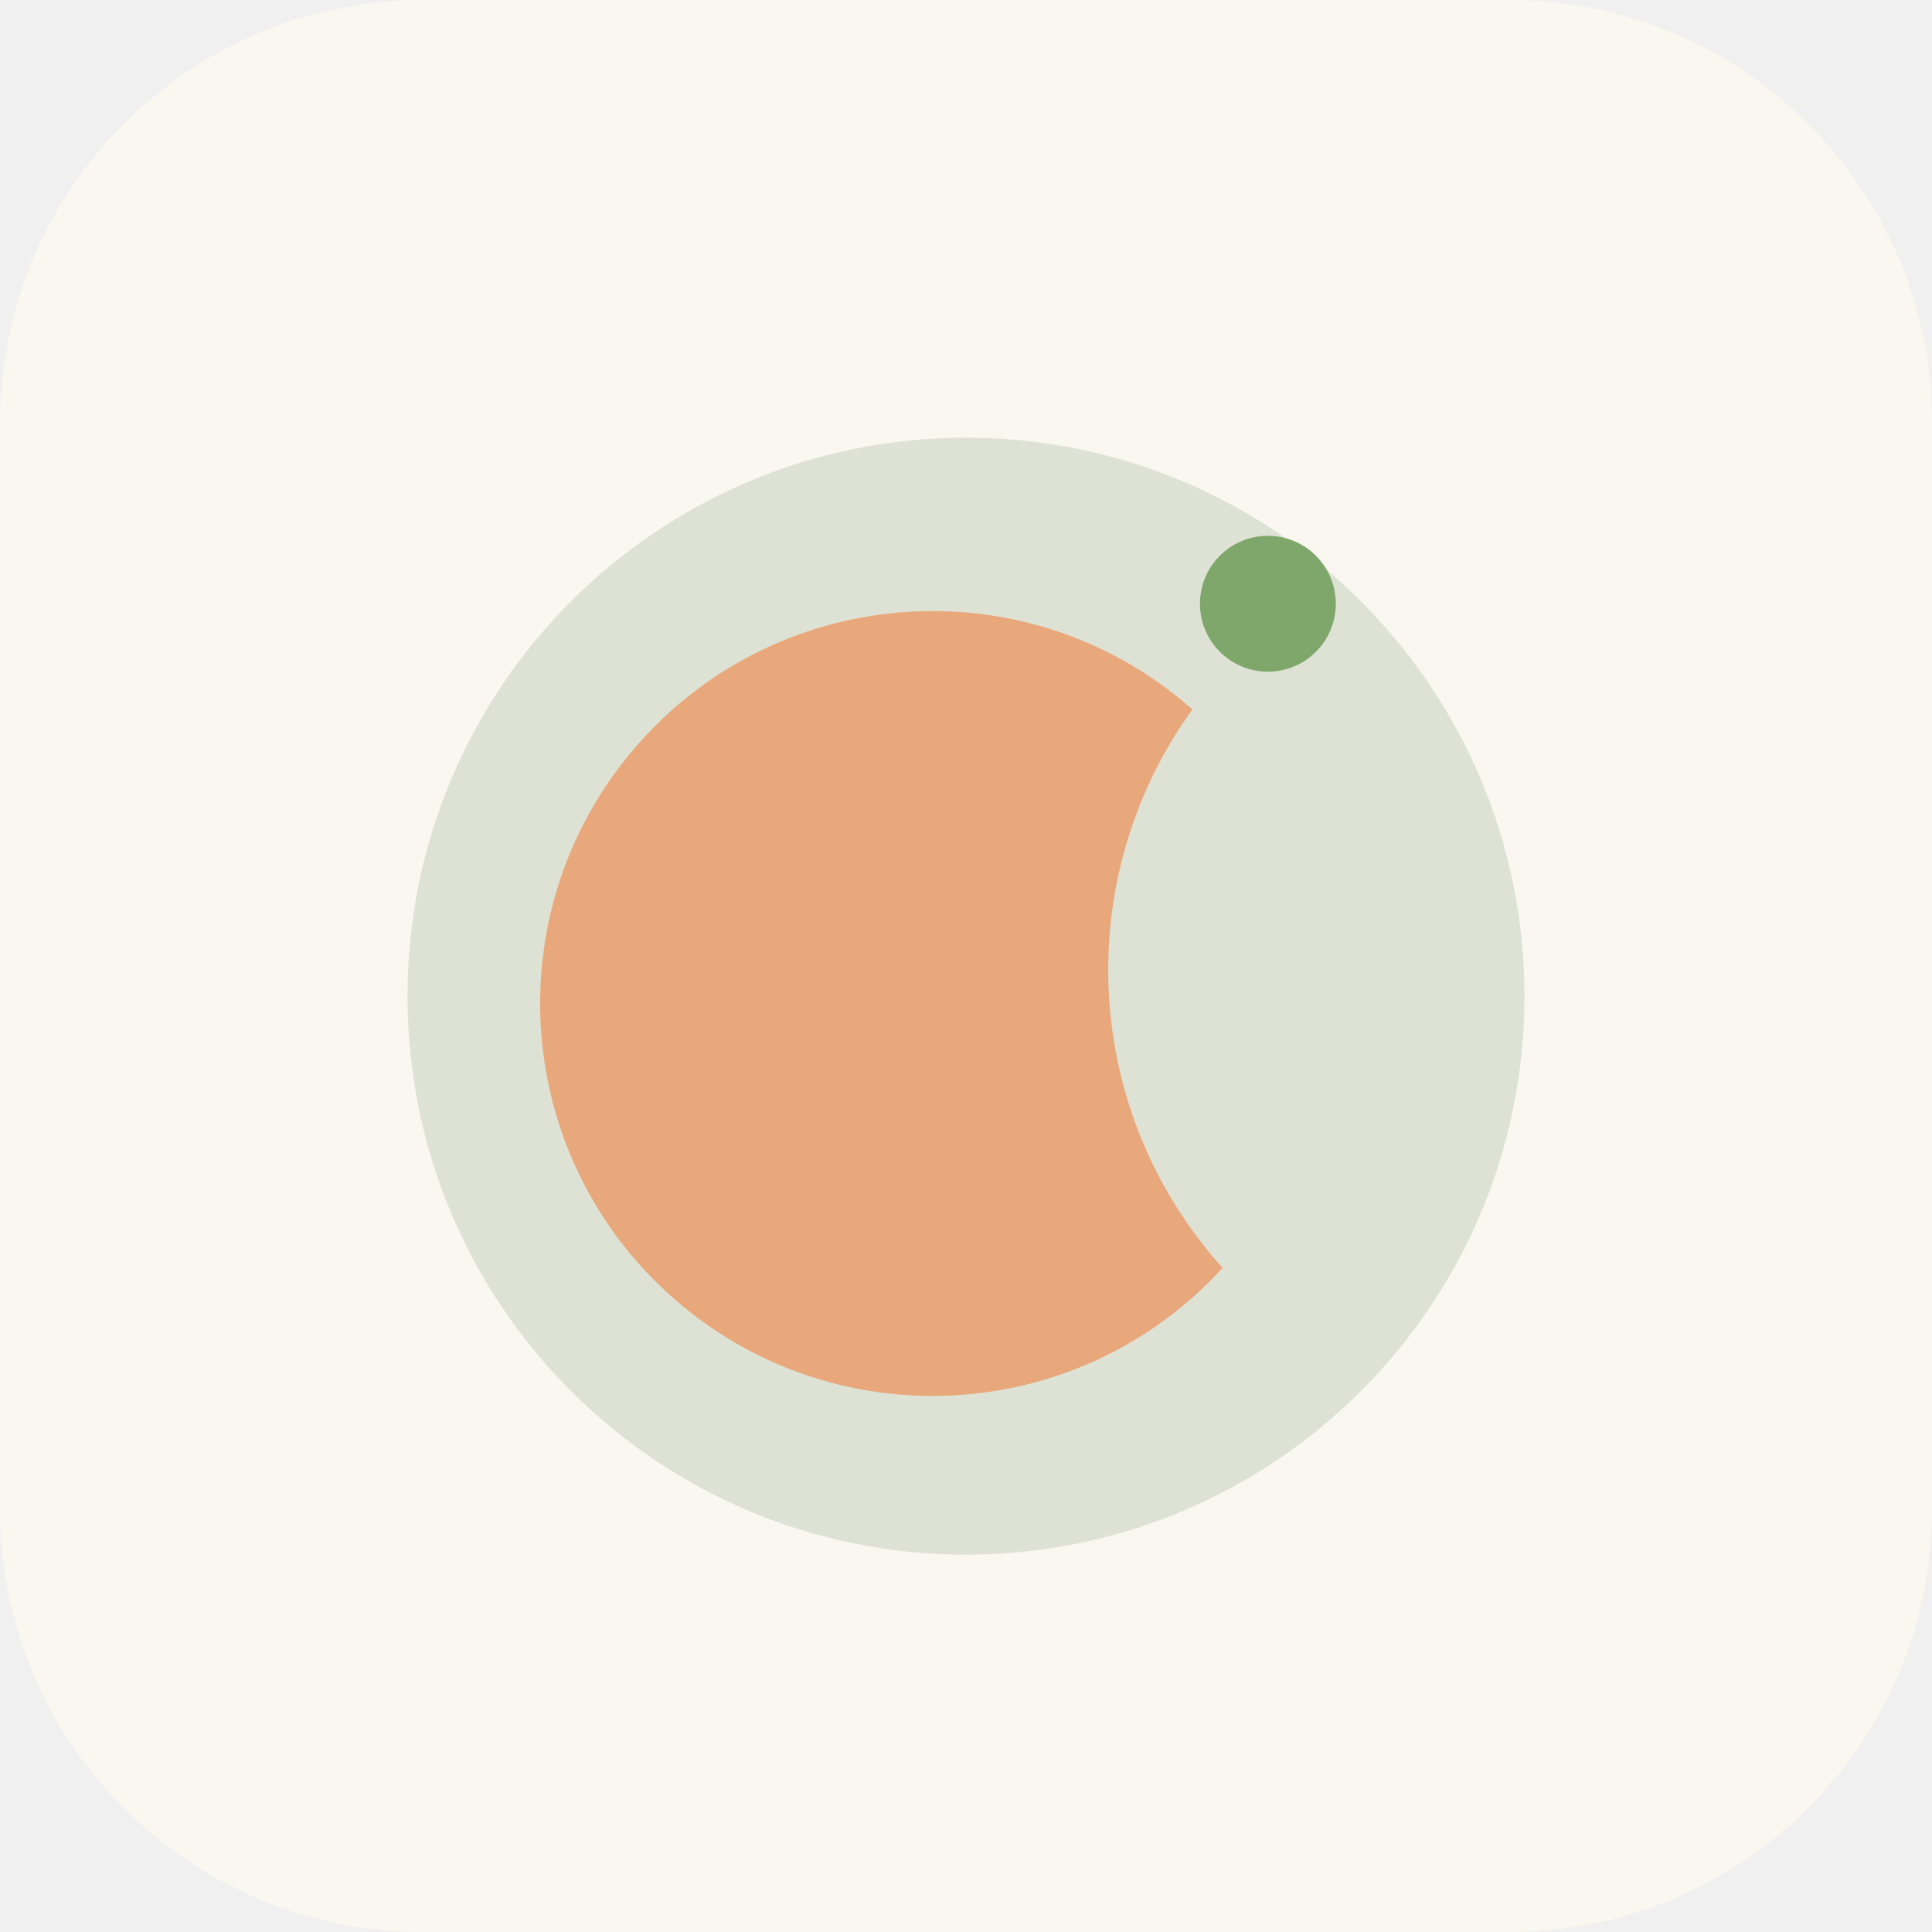
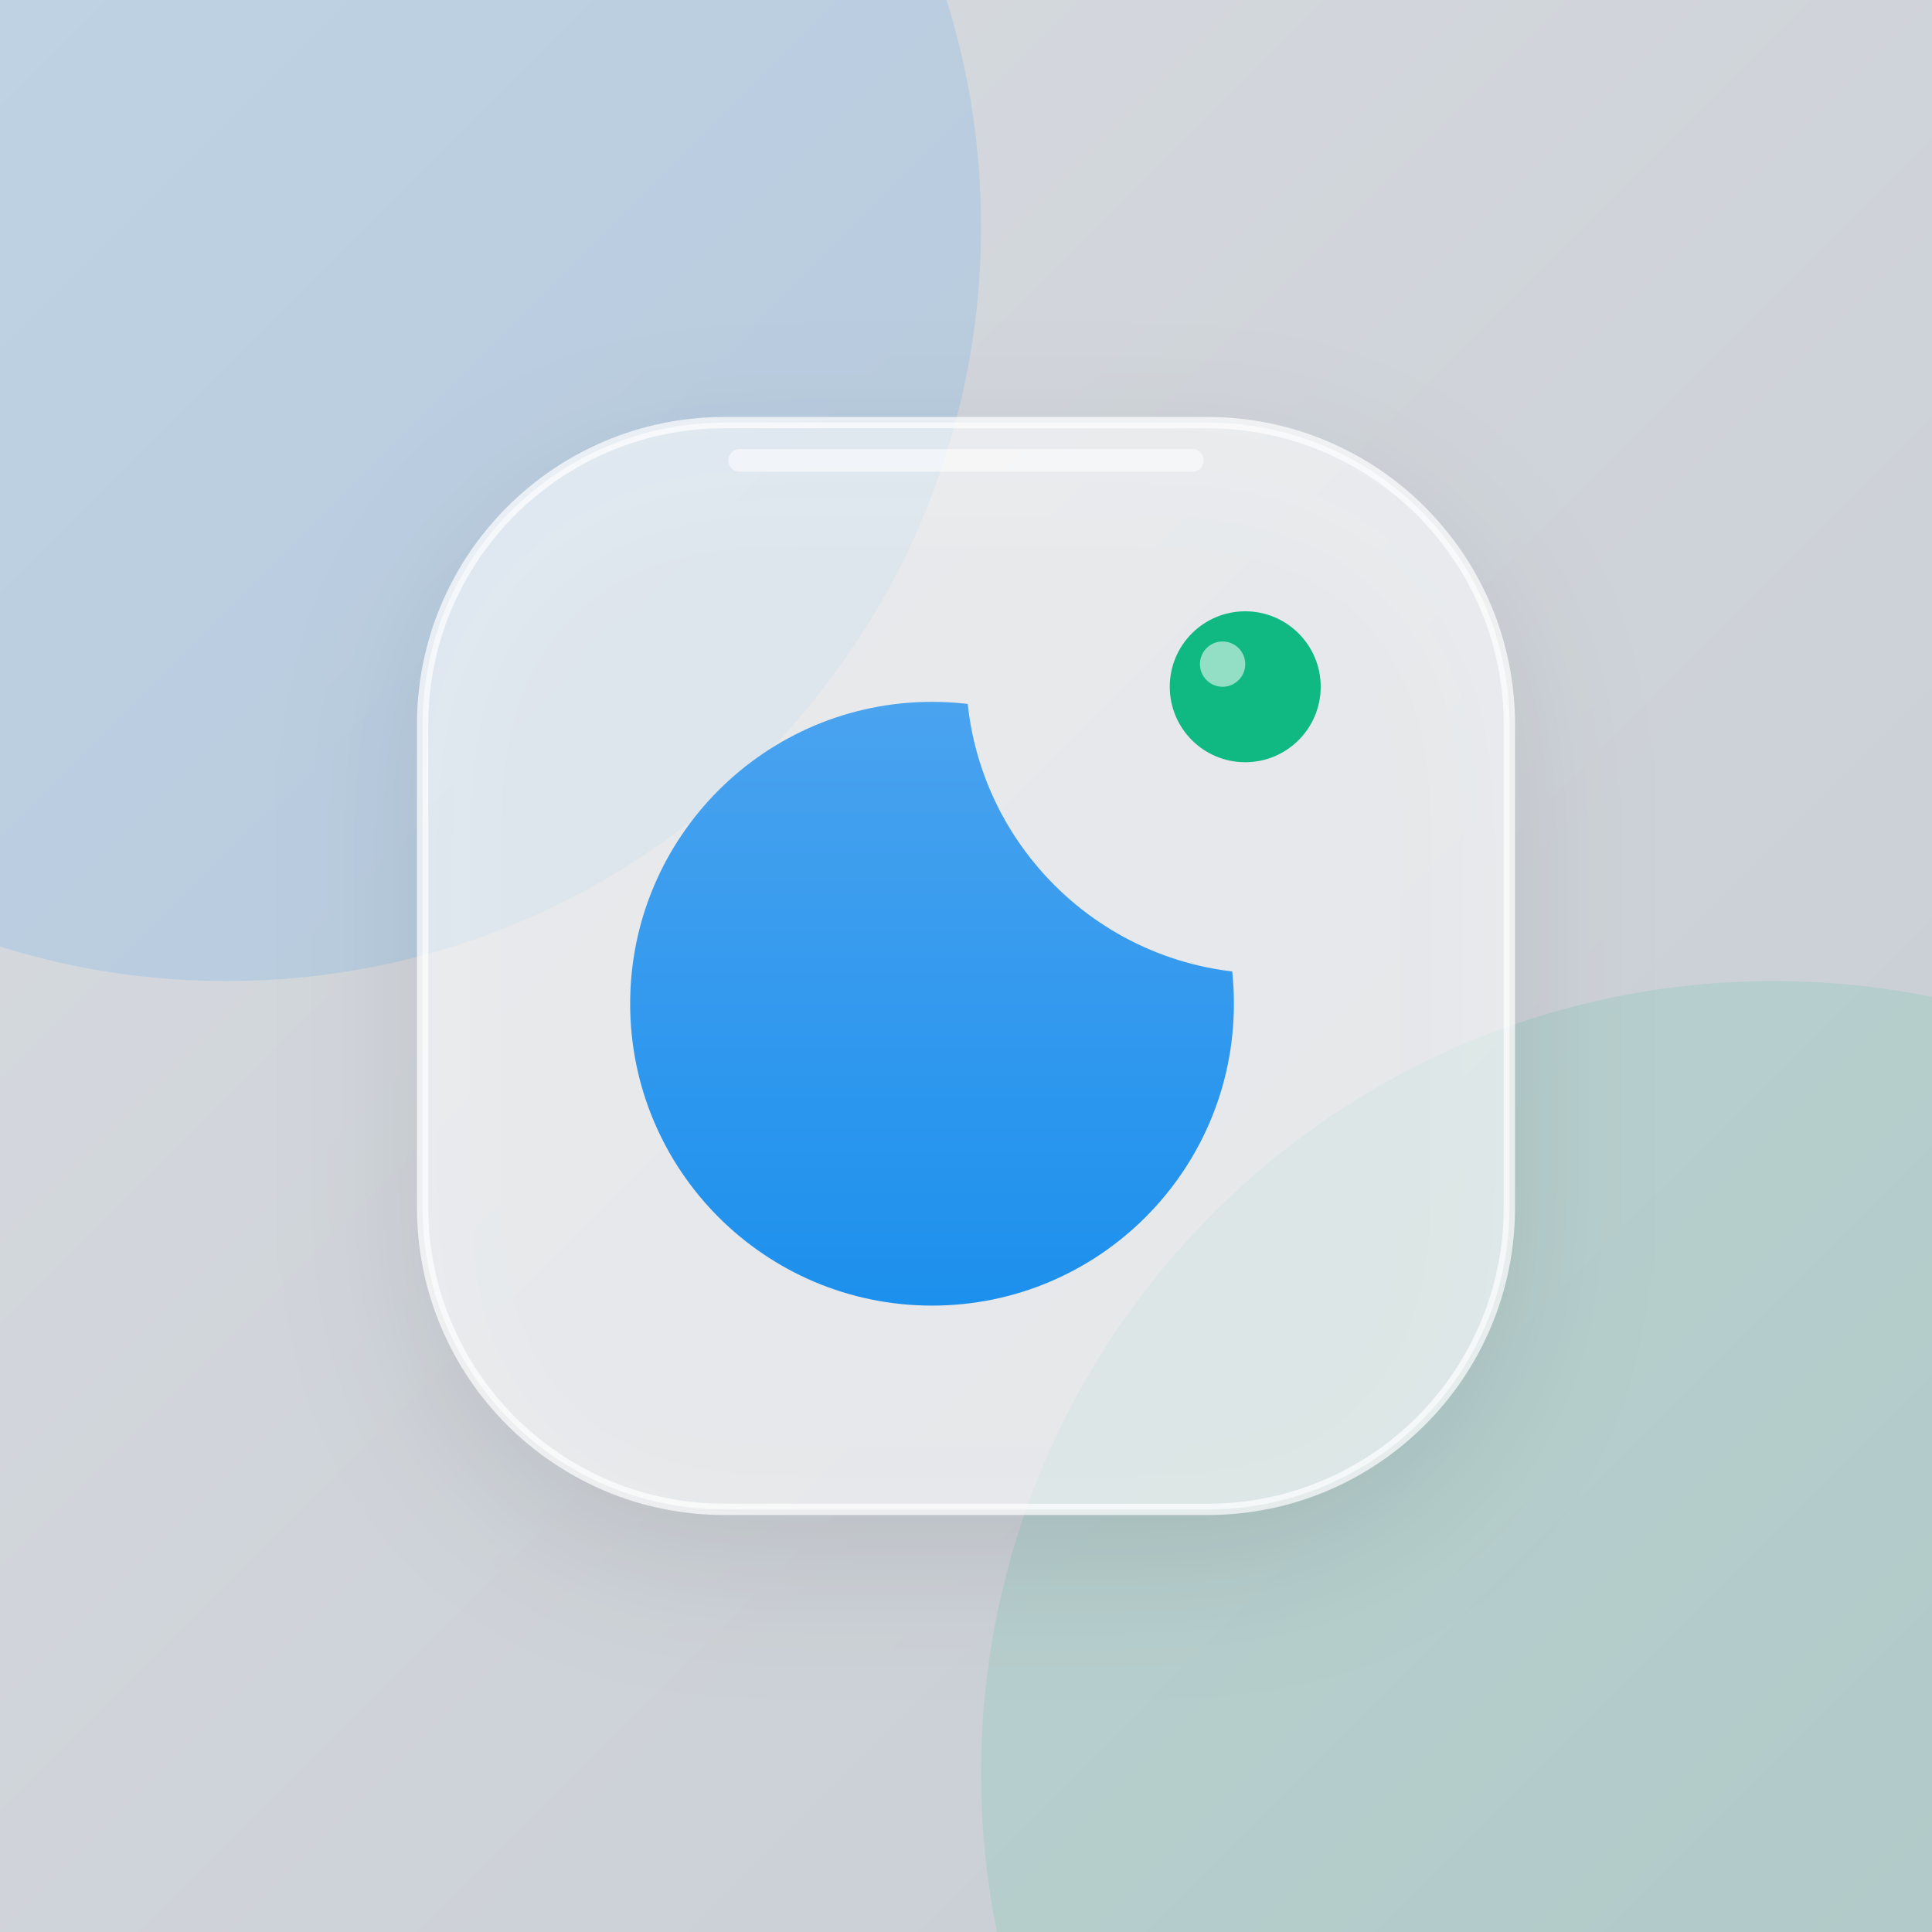
<svg xmlns="http://www.w3.org/2000/svg" viewBox="0 0 512 512">
-   <rect width="512" height="512" rx="112" fill="#FAF6F0" />
-   <circle cx="256" cy="264" r="148" fill="#A9BCA1" opacity="0.35" />
-   <path d="M316 188a104 104 0 1 0 8 148 118 118 0 0 1-8-148z" fill="#E8A87C" />
-   <circle cx="336" cy="160" r="18" fill="#7FA76B" />
+   <defs>
+     <linearGradient id="bg" x1="0" y1="0" x2="1" y2="1">
+       <stop offset="0" stop-color="#D8DCE1" />
+       <stop offset="1" stop-color="#C7CCD3" />
+     </linearGradient>
+     <linearGradient id="moon" x1="0" y1="0" x2="0" y2="1">
+       <stop offset="0" stop-color="#4AA3EF" />
+       <stop offset="1" stop-color="#1C90ED" />
+     </linearGradient>
+     <filter id="tile-shadow" x="-30%" y="-30%" width="160%" height="160%">
+       <feDropShadow dx="0" dy="12" stdDeviation="20" flood-color="#0F172A" flood-opacity="0.18" />
+     </filter>
+   </defs>
+   <rect width="512" height="512" fill="url(#bg)" />
+   <circle cx="60" cy="60" r="200" fill="#1C90ED" opacity="0.14" />
+   <circle cx="470" cy="470" r="210" fill="#10B981" opacity="0.12" />
+   <g filter="url(#tile-shadow)">
+     <rect x="112" y="112" width="288" height="288" rx="80" fill="#FFFFFF" fill-opacity="0.55" />
+   </g>
+   <rect x="112" y="112" width="288" height="288" rx="80" fill="none" stroke="#FFFFFF" stroke-opacity="0.7" stroke-width="3" />
+   <path d="M196 122h120" stroke="#FFFFFF" stroke-opacity="0.55" stroke-width="6" stroke-linecap="round" />
+   <mask id="mcut">
+     <rect x="96" y="96" width="320" height="320" fill="#fff" />
+     <circle cx="336" cy="178" r="80" fill="#000" />
+   </mask>
+   <circle cx="247" cy="266" r="80" fill="url(#moon)" mask="url(#mcut)" />
+   <circle cx="330" cy="182" r="20" fill="#10B981" />
+   <circle cx="324" cy="176" r="6" fill="#FFFFFF" fill-opacity="0.55" />
</svg>
